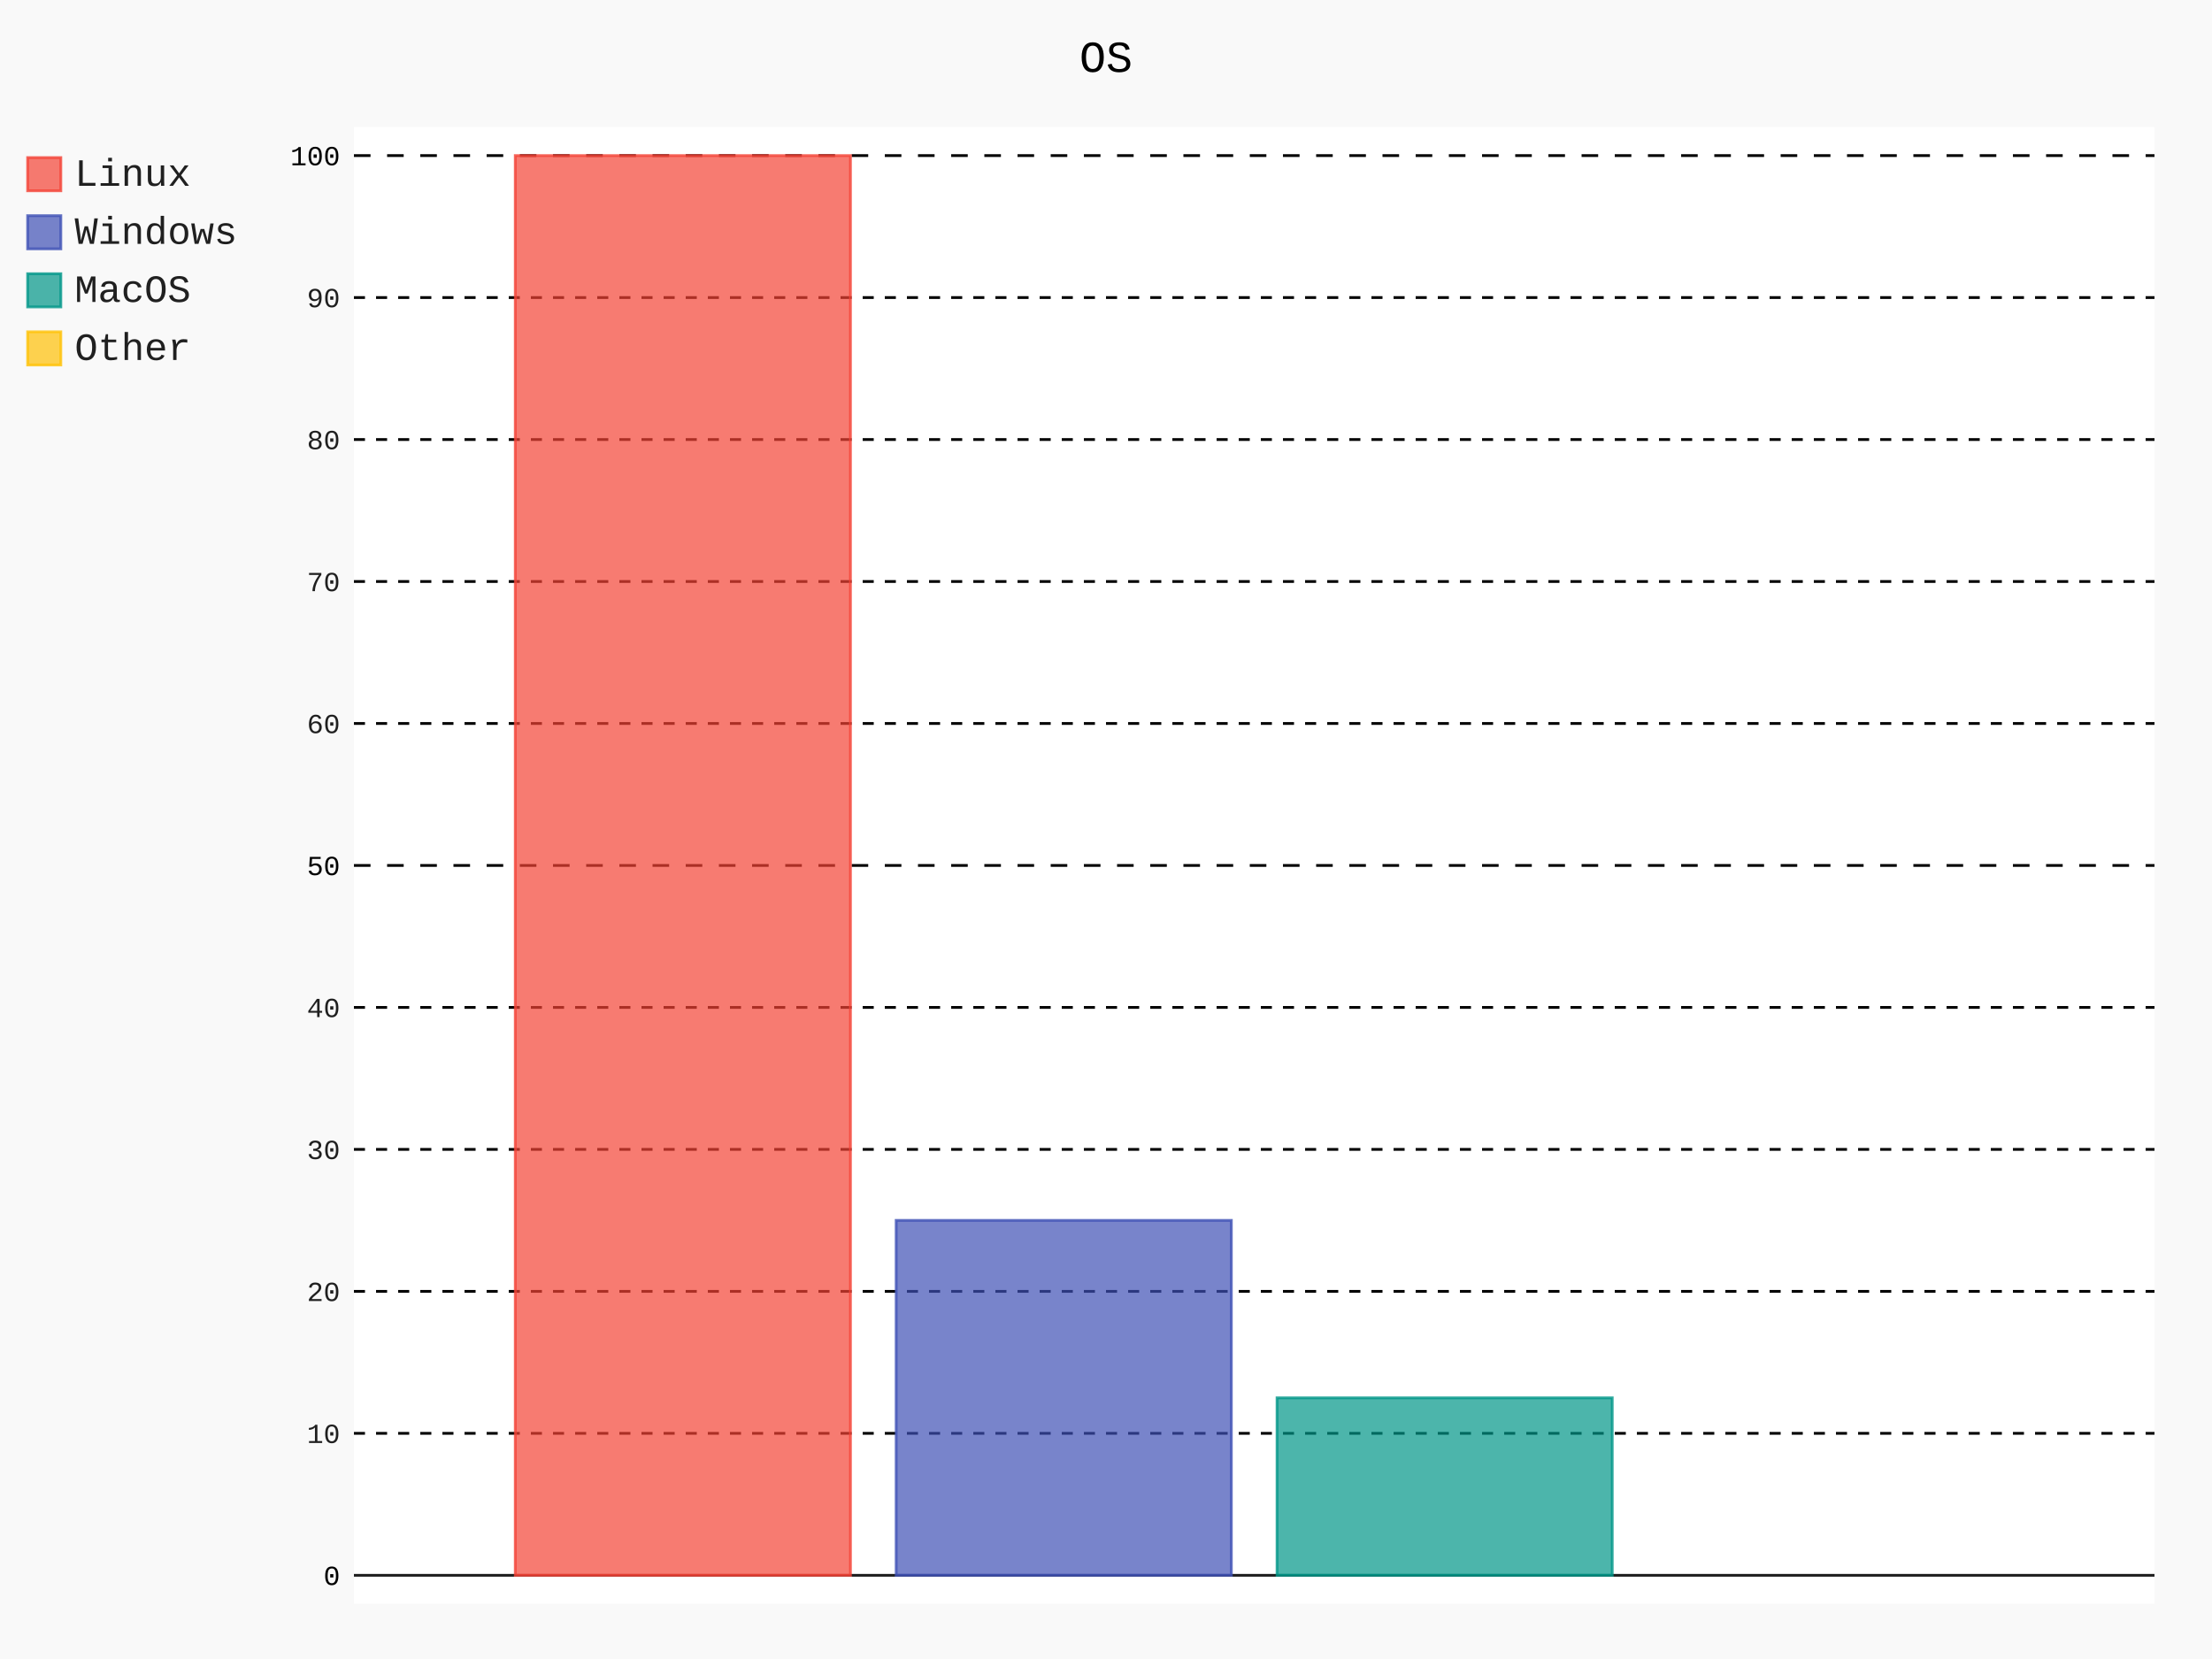
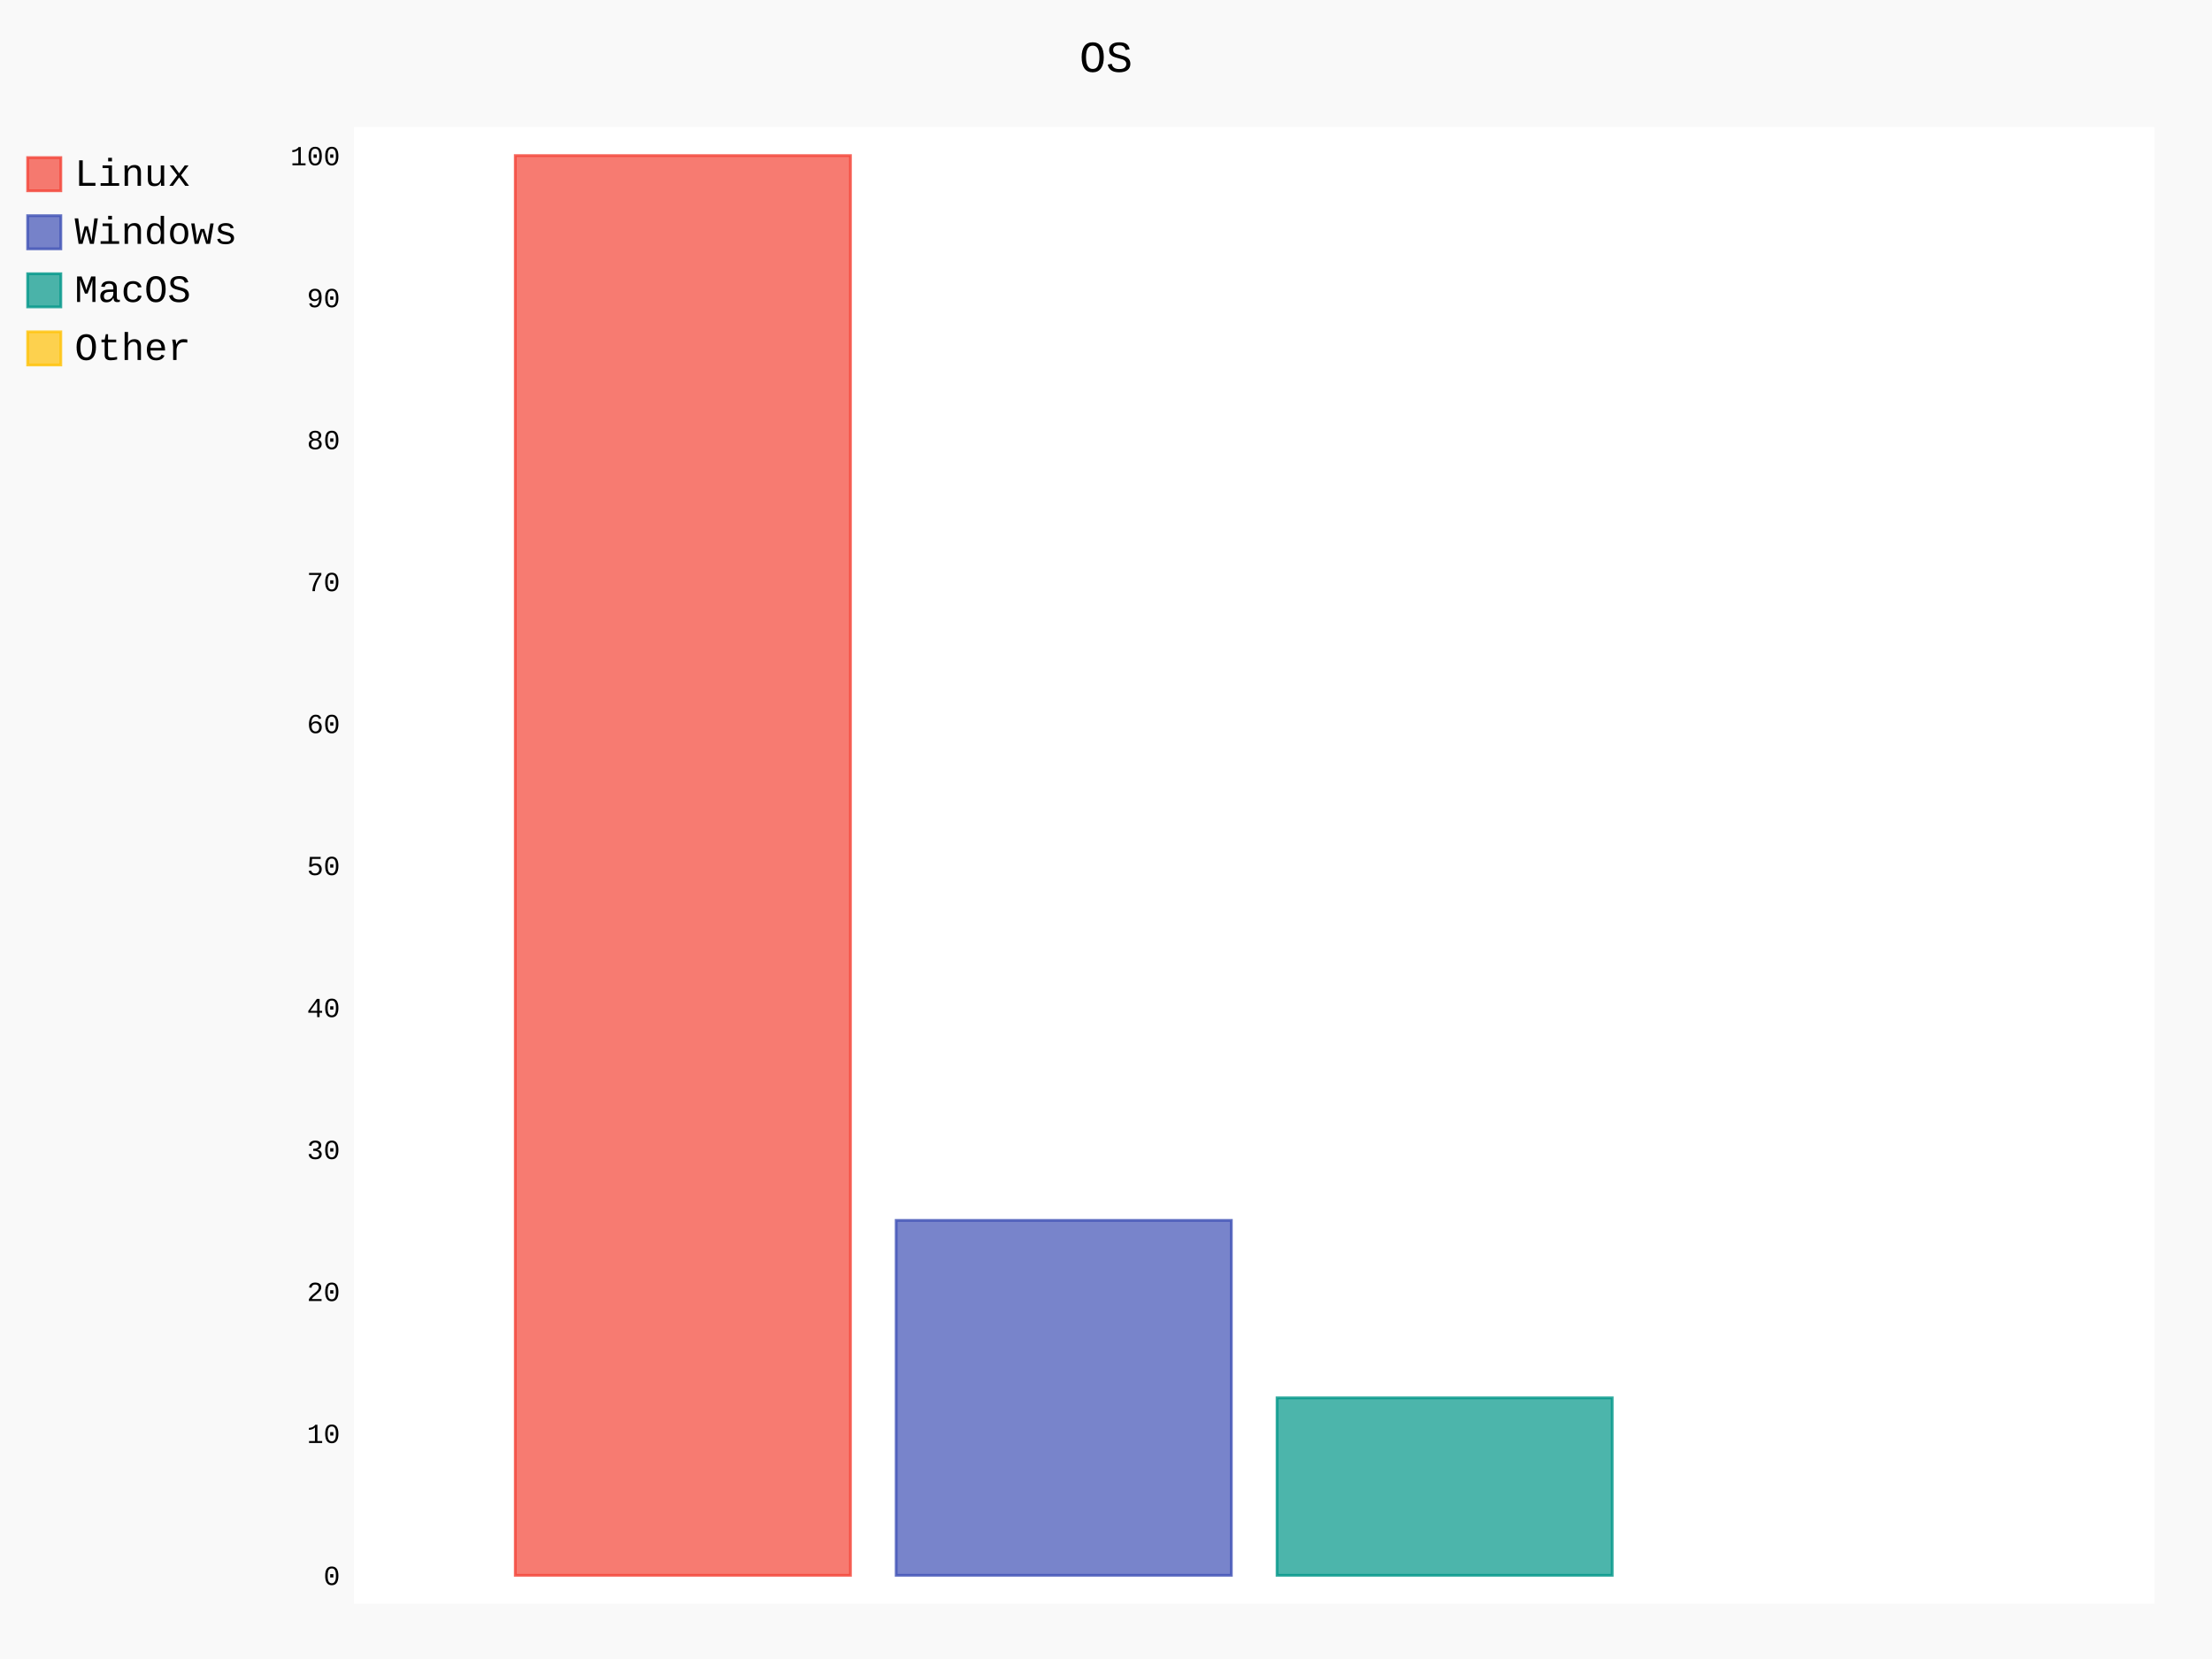
<svg xmlns="http://www.w3.org/2000/svg" id="chart-9f8abfa8-e301-465c-9d92-a8136c33d22e" class="pygal-chart" viewBox="0 0 800 600">
  <defs>
-     <style type="text/css">#chart-9f8abfa8-e301-465c-9d92-a8136c33d22e{-webkit-user-select:none;-webkit-font-smoothing:antialiased;font-family:Consolas,"Liberation Mono",Menlo,Courier,monospace}#chart-9f8abfa8-e301-465c-9d92-a8136c33d22e .title{font-family:Consolas,"Liberation Mono",Menlo,Courier,monospace;font-size:16px}#chart-9f8abfa8-e301-465c-9d92-a8136c33d22e .legends .legend text{font-family:Consolas,"Liberation Mono",Menlo,Courier,monospace;font-size:14px}#chart-9f8abfa8-e301-465c-9d92-a8136c33d22e .axis text{font-family:Consolas,"Liberation Mono",Menlo,Courier,monospace;font-size:10px}#chart-9f8abfa8-e301-465c-9d92-a8136c33d22e .axis text.major{font-family:Consolas,"Liberation Mono",Menlo,Courier,monospace;font-size:10px}#chart-9f8abfa8-e301-465c-9d92-a8136c33d22e .text-overlay text.value{font-family:Consolas,"Liberation Mono",Menlo,Courier,monospace;font-size:16px}#chart-9f8abfa8-e301-465c-9d92-a8136c33d22e .text-overlay text.label{font-family:Consolas,"Liberation Mono",Menlo,Courier,monospace;font-size:10px}#chart-9f8abfa8-e301-465c-9d92-a8136c33d22e .tooltip{font-family:Consolas,"Liberation Mono",Menlo,Courier,monospace;font-size:14px}#chart-9f8abfa8-e301-465c-9d92-a8136c33d22e text.no_data{font-family:Consolas,"Liberation Mono",Menlo,Courier,monospace;font-size:64px}
- #chart-9f8abfa8-e301-465c-9d92-a8136c33d22e{background-color:rgba(249,249,249,1)}#chart-9f8abfa8-e301-465c-9d92-a8136c33d22e path,#chart-9f8abfa8-e301-465c-9d92-a8136c33d22e line,#chart-9f8abfa8-e301-465c-9d92-a8136c33d22e rect,#chart-9f8abfa8-e301-465c-9d92-a8136c33d22e circle{-webkit-transition:150ms;-moz-transition:150ms;transition:150ms}#chart-9f8abfa8-e301-465c-9d92-a8136c33d22e .graph &gt; .background{fill:rgba(249,249,249,1)}#chart-9f8abfa8-e301-465c-9d92-a8136c33d22e .plot &gt; .background{fill:rgba(255,255,255,1)}#chart-9f8abfa8-e301-465c-9d92-a8136c33d22e .graph{fill:rgba(0,0,0,.87)}#chart-9f8abfa8-e301-465c-9d92-a8136c33d22e text.no_data{fill:rgba(0,0,0,1)}#chart-9f8abfa8-e301-465c-9d92-a8136c33d22e .title{fill:rgba(0,0,0,1)}#chart-9f8abfa8-e301-465c-9d92-a8136c33d22e .legends .legend text{fill:rgba(0,0,0,.87)}#chart-9f8abfa8-e301-465c-9d92-a8136c33d22e .legends .legend:hover text{fill:rgba(0,0,0,1)}#chart-9f8abfa8-e301-465c-9d92-a8136c33d22e .axis .line{stroke:rgba(0,0,0,1)}#chart-9f8abfa8-e301-465c-9d92-a8136c33d22e .axis .guide.line{stroke:rgba(0,0,0,.54)}#chart-9f8abfa8-e301-465c-9d92-a8136c33d22e .axis .major.line{stroke:rgba(0,0,0,.87)}#chart-9f8abfa8-e301-465c-9d92-a8136c33d22e .axis text.major{fill:rgba(0,0,0,1)}#chart-9f8abfa8-e301-465c-9d92-a8136c33d22e .axis.y .guides:hover .guide.line,#chart-9f8abfa8-e301-465c-9d92-a8136c33d22e .line-graph .axis.x .guides:hover .guide.line,#chart-9f8abfa8-e301-465c-9d92-a8136c33d22e .stackedline-graph .axis.x .guides:hover .guide.line,#chart-9f8abfa8-e301-465c-9d92-a8136c33d22e .xy-graph .axis.x .guides:hover .guide.line{stroke:rgba(0,0,0,1)}#chart-9f8abfa8-e301-465c-9d92-a8136c33d22e .axis .guides:hover text{fill:rgba(0,0,0,1)}#chart-9f8abfa8-e301-465c-9d92-a8136c33d22e .reactive{fill-opacity:.7;stroke-opacity:.8;stroke-width:1}#chart-9f8abfa8-e301-465c-9d92-a8136c33d22e .ci{stroke:rgba(0,0,0,.87)}#chart-9f8abfa8-e301-465c-9d92-a8136c33d22e .reactive.active,#chart-9f8abfa8-e301-465c-9d92-a8136c33d22e .active .reactive{fill-opacity:.8;stroke-opacity:.9;stroke-width:4}#chart-9f8abfa8-e301-465c-9d92-a8136c33d22e .ci .reactive.active{stroke-width:1.5}#chart-9f8abfa8-e301-465c-9d92-a8136c33d22e .series text{fill:rgba(0,0,0,1)}#chart-9f8abfa8-e301-465c-9d92-a8136c33d22e .tooltip rect{fill:rgba(255,255,255,1);stroke:rgba(0,0,0,1);-webkit-transition:opacity 150ms;-moz-transition:opacity 150ms;transition:opacity 150ms}#chart-9f8abfa8-e301-465c-9d92-a8136c33d22e .tooltip .label{fill:rgba(0,0,0,.87)}#chart-9f8abfa8-e301-465c-9d92-a8136c33d22e .tooltip .label{fill:rgba(0,0,0,.87)}#chart-9f8abfa8-e301-465c-9d92-a8136c33d22e .tooltip .legend{font-size:.8em;fill:rgba(0,0,0,.54)}#chart-9f8abfa8-e301-465c-9d92-a8136c33d22e .tooltip .x_label{font-size:.6em;fill:rgba(0,0,0,1)}#chart-9f8abfa8-e301-465c-9d92-a8136c33d22e .tooltip .xlink{font-size:.5em;text-decoration:underline}#chart-9f8abfa8-e301-465c-9d92-a8136c33d22e .tooltip .value{font-size:1.5em}#chart-9f8abfa8-e301-465c-9d92-a8136c33d22e .bound{font-size:.5em}#chart-9f8abfa8-e301-465c-9d92-a8136c33d22e .max-value{font-size:.75em;fill:rgba(0,0,0,.54)}#chart-9f8abfa8-e301-465c-9d92-a8136c33d22e .map-element{fill:rgba(255,255,255,1);stroke:rgba(0,0,0,.54) !important}#chart-9f8abfa8-e301-465c-9d92-a8136c33d22e .map-element .reactive{fill-opacity:inherit;stroke-opacity:inherit}#chart-9f8abfa8-e301-465c-9d92-a8136c33d22e .color-0,#chart-9f8abfa8-e301-465c-9d92-a8136c33d22e .color-0 a:visited{stroke:#F44336;fill:#F44336}#chart-9f8abfa8-e301-465c-9d92-a8136c33d22e .color-1,#chart-9f8abfa8-e301-465c-9d92-a8136c33d22e .color-1 a:visited{stroke:#3F51B5;fill:#3F51B5}#chart-9f8abfa8-e301-465c-9d92-a8136c33d22e .color-2,#chart-9f8abfa8-e301-465c-9d92-a8136c33d22e .color-2 a:visited{stroke:#009688;fill:#009688}#chart-9f8abfa8-e301-465c-9d92-a8136c33d22e .color-3,#chart-9f8abfa8-e301-465c-9d92-a8136c33d22e .color-3 a:visited{stroke:#FFC107;fill:#FFC107}#chart-9f8abfa8-e301-465c-9d92-a8136c33d22e .text-overlay .color-0 text{fill:black}#chart-9f8abfa8-e301-465c-9d92-a8136c33d22e .text-overlay .color-1 text{fill:black}#chart-9f8abfa8-e301-465c-9d92-a8136c33d22e .text-overlay .color-2 text{fill:black}#chart-9f8abfa8-e301-465c-9d92-a8136c33d22e .text-overlay .color-3 text{fill:black}
- #chart-9f8abfa8-e301-465c-9d92-a8136c33d22e text.no_data{text-anchor:middle}#chart-9f8abfa8-e301-465c-9d92-a8136c33d22e .guide.line{fill:none}#chart-9f8abfa8-e301-465c-9d92-a8136c33d22e .centered{text-anchor:middle}#chart-9f8abfa8-e301-465c-9d92-a8136c33d22e .title{text-anchor:middle}#chart-9f8abfa8-e301-465c-9d92-a8136c33d22e .legends .legend text{fill-opacity:1}#chart-9f8abfa8-e301-465c-9d92-a8136c33d22e .axis.x text{text-anchor:middle}#chart-9f8abfa8-e301-465c-9d92-a8136c33d22e .axis.x:not(.web) text[transform]{text-anchor:start}#chart-9f8abfa8-e301-465c-9d92-a8136c33d22e .axis.x:not(.web) text[transform].backwards{text-anchor:end}#chart-9f8abfa8-e301-465c-9d92-a8136c33d22e .axis.y text{text-anchor:end}#chart-9f8abfa8-e301-465c-9d92-a8136c33d22e .axis.y text[transform].backwards{text-anchor:start}#chart-9f8abfa8-e301-465c-9d92-a8136c33d22e .axis.y2 text{text-anchor:start}#chart-9f8abfa8-e301-465c-9d92-a8136c33d22e .axis.y2 text[transform].backwards{text-anchor:end}#chart-9f8abfa8-e301-465c-9d92-a8136c33d22e .axis .guide.line{stroke-dasharray:4,4;stroke:black}#chart-9f8abfa8-e301-465c-9d92-a8136c33d22e .axis .major.guide.line{stroke-dasharray:6,6;stroke:black}#chart-9f8abfa8-e301-465c-9d92-a8136c33d22e .horizontal .axis.y .guide.line,#chart-9f8abfa8-e301-465c-9d92-a8136c33d22e .horizontal .axis.y2 .guide.line,#chart-9f8abfa8-e301-465c-9d92-a8136c33d22e .vertical .axis.x .guide.line{opacity:0}#chart-9f8abfa8-e301-465c-9d92-a8136c33d22e .horizontal .axis.always_show .guide.line,#chart-9f8abfa8-e301-465c-9d92-a8136c33d22e .vertical .axis.always_show .guide.line{opacity:1 !important}#chart-9f8abfa8-e301-465c-9d92-a8136c33d22e .axis.y .guides:hover .guide.line,#chart-9f8abfa8-e301-465c-9d92-a8136c33d22e .axis.y2 .guides:hover .guide.line,#chart-9f8abfa8-e301-465c-9d92-a8136c33d22e .axis.x .guides:hover .guide.line{opacity:1}#chart-9f8abfa8-e301-465c-9d92-a8136c33d22e .axis .guides:hover text{opacity:1}#chart-9f8abfa8-e301-465c-9d92-a8136c33d22e .nofill{fill:none}#chart-9f8abfa8-e301-465c-9d92-a8136c33d22e .subtle-fill{fill-opacity:.2}#chart-9f8abfa8-e301-465c-9d92-a8136c33d22e .dot{stroke-width:1px;fill-opacity:1;stroke-opacity:1}#chart-9f8abfa8-e301-465c-9d92-a8136c33d22e .dot.active{stroke-width:5px}#chart-9f8abfa8-e301-465c-9d92-a8136c33d22e .dot.negative{fill:transparent}#chart-9f8abfa8-e301-465c-9d92-a8136c33d22e text,#chart-9f8abfa8-e301-465c-9d92-a8136c33d22e tspan{stroke:none !important}#chart-9f8abfa8-e301-465c-9d92-a8136c33d22e .series text.active{opacity:1}#chart-9f8abfa8-e301-465c-9d92-a8136c33d22e .tooltip rect{fill-opacity:.95;stroke-width:.5}#chart-9f8abfa8-e301-465c-9d92-a8136c33d22e .tooltip text{fill-opacity:1}#chart-9f8abfa8-e301-465c-9d92-a8136c33d22e .showable{visibility:hidden}#chart-9f8abfa8-e301-465c-9d92-a8136c33d22e .showable.shown{visibility:visible}#chart-9f8abfa8-e301-465c-9d92-a8136c33d22e .gauge-background{fill:rgba(229,229,229,1);stroke:none}#chart-9f8abfa8-e301-465c-9d92-a8136c33d22e .bg-lines{stroke:rgba(249,249,249,1);stroke-width:2px}</style>
+     <style type="text/css">:root{color-scheme:light dark}#chart-9f8abfa8-e301-465c-9d92-a8136c33d22e{-webkit-user-select:none;-webkit-font-smoothing:antialiased;font-family:Consolas,"Liberation Mono",Menlo,Courier,monospace}#chart-9f8abfa8-e301-465c-9d92-a8136c33d22e .title{font-family:Consolas,"Liberation Mono",Menlo,Courier,monospace;font-size:16px}#chart-9f8abfa8-e301-465c-9d92-a8136c33d22e .legends .legend text{font-family:Consolas,"Liberation Mono",Menlo,Courier,monospace;font-size:14px}#chart-9f8abfa8-e301-465c-9d92-a8136c33d22e .axis text{font-family:Consolas,"Liberation Mono",Menlo,Courier,monospace;font-size:10px}#chart-9f8abfa8-e301-465c-9d92-a8136c33d22e .axis text.major{font-family:Consolas,"Liberation Mono",Menlo,Courier,monospace;font-size:10px}#chart-9f8abfa8-e301-465c-9d92-a8136c33d22e .text-overlay text.value{font-family:Consolas,"Liberation Mono",Menlo,Courier,monospace;font-size:16px}#chart-9f8abfa8-e301-465c-9d92-a8136c33d22e .text-overlay text.label{font-family:Consolas,"Liberation Mono",Menlo,Courier,monospace;font-size:10px}#chart-9f8abfa8-e301-465c-9d92-a8136c33d22e .tooltip{font-family:Consolas,"Liberation Mono",Menlo,Courier,monospace;font-size:14px}#chart-9f8abfa8-e301-465c-9d92-a8136c33d22e text.no_data{font-family:Consolas,"Liberation Mono",Menlo,Courier,monospace;font-size:64px}
+ #chart-9f8abfa8-e301-465c-9d92-a8136c33d22e{background-color:rgba(249,249,249,1)}#chart-9f8abfa8-e301-465c-9d92-a8136c33d22e path,#chart-9f8abfa8-e301-465c-9d92-a8136c33d22e line,#chart-9f8abfa8-e301-465c-9d92-a8136c33d22e rect,#chart-9f8abfa8-e301-465c-9d92-a8136c33d22e circle{-webkit-transition:150ms;-moz-transition:150ms;transition:150ms}#chart-9f8abfa8-e301-465c-9d92-a8136c33d22e .graph &gt; .background{fill:rgba(249,249,249,1)}#chart-9f8abfa8-e301-465c-9d92-a8136c33d22e .plot &gt; .background{fill:rgba(255,255,255,1)}#chart-9f8abfa8-e301-465c-9d92-a8136c33d22e .graph{fill:light-dark(#000d,#fffd)}#chart-9f8abfa8-e301-465c-9d92-a8136c33d22e text.no_data{fill:light-dark(black,white)}#chart-9f8abfa8-e301-465c-9d92-a8136c33d22e .title{fill:light-dark(black,white)}#chart-9f8abfa8-e301-465c-9d92-a8136c33d22e .legends .legend text{fill:light-dark(#000d,#fffd)}#chart-9f8abfa8-e301-465c-9d92-a8136c33d22e .legends .legend:hover text{fill:light-dark(black,white)}#chart-9f8abfa8-e301-465c-9d92-a8136c33d22e .axis .line{stroke:light-dark(black,white)}#chart-9f8abfa8-e301-465c-9d92-a8136c33d22e .axis .guide.line{stroke:light-dark(#000d,#fffd)}#chart-9f8abfa8-e301-465c-9d92-a8136c33d22e .axis .major.line{stroke:light-dark(#000d,#fffd)}#chart-9f8abfa8-e301-465c-9d92-a8136c33d22e .axis text.major{fill:light-dark(black,white)}#chart-9f8abfa8-e301-465c-9d92-a8136c33d22e .axis.y .guides:hover .guide.line,#chart-9f8abfa8-e301-465c-9d92-a8136c33d22e .line-graph .axis.x .guides:hover .guide.line,#chart-9f8abfa8-e301-465c-9d92-a8136c33d22e .stackedline-graph .axis.x .guides:hover .guide.line,#chart-9f8abfa8-e301-465c-9d92-a8136c33d22e .xy-graph .axis.x .guides:hover .guide.line{stroke:light-dark(black,white)}#chart-9f8abfa8-e301-465c-9d92-a8136c33d22e .axis .guides:hover text{fill:light-dark(black,white)}#chart-9f8abfa8-e301-465c-9d92-a8136c33d22e .reactive{fill-opacity:.7;stroke-opacity:.8;stroke-width:1}#chart-9f8abfa8-e301-465c-9d92-a8136c33d22e .ci{stroke:light-dark(#000d,#fffd)}#chart-9f8abfa8-e301-465c-9d92-a8136c33d22e .reactive.active,#chart-9f8abfa8-e301-465c-9d92-a8136c33d22e .active .reactive{fill-opacity:.8;stroke-opacity:.9;stroke-width:4}#chart-9f8abfa8-e301-465c-9d92-a8136c33d22e .ci .reactive.active{stroke-width:1.5}#chart-9f8abfa8-e301-465c-9d92-a8136c33d22e .series text{fill:light-dark(black,white)}#chart-9f8abfa8-e301-465c-9d92-a8136c33d22e .tooltip rect{fill:rgba(255,255,255,1);stroke:light-dark(black,white);-webkit-transition:opacity 150ms;-moz-transition:opacity 150ms;transition:opacity 150ms}#chart-9f8abfa8-e301-465c-9d92-a8136c33d22e .tooltip .label{fill:light-dark(#000d,#fffd)}#chart-9f8abfa8-e301-465c-9d92-a8136c33d22e .tooltip .label{fill:light-dark(#000d,#fffd)}#chart-9f8abfa8-e301-465c-9d92-a8136c33d22e .tooltip .legend{font-size:.8em;fill:light-dark(#000d,#fffd)}#chart-9f8abfa8-e301-465c-9d92-a8136c33d22e .tooltip .x_label{font-size:.6em;fill:light-dark(black,white)}#chart-9f8abfa8-e301-465c-9d92-a8136c33d22e .tooltip .xlink{font-size:.5em;text-decoration:underline}#chart-9f8abfa8-e301-465c-9d92-a8136c33d22e .tooltip .value{font-size:1.5em}#chart-9f8abfa8-e301-465c-9d92-a8136c33d22e .bound{font-size:.5em}#chart-9f8abfa8-e301-465c-9d92-a8136c33d22e .max-value{font-size:.75em;fill:light-dark(#000d,#fffd)}#chart-9f8abfa8-e301-465c-9d92-a8136c33d22e .map-element{fill:rgba(255,255,255,1);stroke:light-dark(#000d,#fffd) !important}#chart-9f8abfa8-e301-465c-9d92-a8136c33d22e .map-element .reactive{fill-opacity:inherit;stroke-opacity:inherit}#chart-9f8abfa8-e301-465c-9d92-a8136c33d22e .color-0,#chart-9f8abfa8-e301-465c-9d92-a8136c33d22e .color-0 a:visited{stroke:#F44336;fill:#F44336}#chart-9f8abfa8-e301-465c-9d92-a8136c33d22e .color-1,#chart-9f8abfa8-e301-465c-9d92-a8136c33d22e .color-1 a:visited{stroke:#3F51B5;fill:#3F51B5}#chart-9f8abfa8-e301-465c-9d92-a8136c33d22e .color-2,#chart-9f8abfa8-e301-465c-9d92-a8136c33d22e .color-2 a:visited{stroke:#009688;fill:#009688}#chart-9f8abfa8-e301-465c-9d92-a8136c33d22e .color-3,#chart-9f8abfa8-e301-465c-9d92-a8136c33d22e .color-3 a:visited{stroke:#FFC107;fill:#FFC107}#chart-9f8abfa8-e301-465c-9d92-a8136c33d22e .text-overlay .color-0 text{fill:black}#chart-9f8abfa8-e301-465c-9d92-a8136c33d22e .text-overlay .color-1 text{fill:black}#chart-9f8abfa8-e301-465c-9d92-a8136c33d22e .text-overlay .color-2 text{fill:black}#chart-9f8abfa8-e301-465c-9d92-a8136c33d22e .text-overlay .color-3 text{fill:black}
+ #chart-9f8abfa8-e301-465c-9d92-a8136c33d22e text.no_data{text-anchor:middle}#chart-9f8abfa8-e301-465c-9d92-a8136c33d22e .guide.line{fill:none}#chart-9f8abfa8-e301-465c-9d92-a8136c33d22e .centered{text-anchor:middle}#chart-9f8abfa8-e301-465c-9d92-a8136c33d22e .title{text-anchor:middle}#chart-9f8abfa8-e301-465c-9d92-a8136c33d22e .legends .legend text{fill-opacity:1}#chart-9f8abfa8-e301-465c-9d92-a8136c33d22e .axis.x text{text-anchor:middle}#chart-9f8abfa8-e301-465c-9d92-a8136c33d22e .axis.x:not(.web) text[transform]{text-anchor:start}#chart-9f8abfa8-e301-465c-9d92-a8136c33d22e .axis.x:not(.web) text[transform].backwards{text-anchor:end}#chart-9f8abfa8-e301-465c-9d92-a8136c33d22e .axis.y text{text-anchor:end}#chart-9f8abfa8-e301-465c-9d92-a8136c33d22e .axis.y text[transform].backwards{text-anchor:start}#chart-9f8abfa8-e301-465c-9d92-a8136c33d22e .axis.y2 text{text-anchor:start}#chart-9f8abfa8-e301-465c-9d92-a8136c33d22e .axis.y2 text[transform].backwards{text-anchor:end}#chart-9f8abfa8-e301-465c-9d92-a8136c33d22e .axis .guide.line{stroke-dasharray:4,4;stroke:light-dark(black,white)}#chart-9f8abfa8-e301-465c-9d92-a8136c33d22e .axis .major.guide.line{stroke-dasharray:6,6;stroke:light-dark(black,white)}#chart-9f8abfa8-e301-465c-9d92-a8136c33d22e .horizontal .axis.y .guide.line,#chart-9f8abfa8-e301-465c-9d92-a8136c33d22e .horizontal .axis.y2 .guide.line,#chart-9f8abfa8-e301-465c-9d92-a8136c33d22e .vertical .axis.x .guide.line{opacity:0}#chart-9f8abfa8-e301-465c-9d92-a8136c33d22e .horizontal .axis.always_show .guide.line,#chart-9f8abfa8-e301-465c-9d92-a8136c33d22e .vertical .axis.always_show .guide.line{opacity:1 !important}#chart-9f8abfa8-e301-465c-9d92-a8136c33d22e .axis.y .guides:hover .guide.line,#chart-9f8abfa8-e301-465c-9d92-a8136c33d22e .axis.y2 .guides:hover .guide.line,#chart-9f8abfa8-e301-465c-9d92-a8136c33d22e .axis.x .guides:hover .guide.line{opacity:1}#chart-9f8abfa8-e301-465c-9d92-a8136c33d22e .axis .guides:hover text{opacity:1}#chart-9f8abfa8-e301-465c-9d92-a8136c33d22e .nofill{fill:none}#chart-9f8abfa8-e301-465c-9d92-a8136c33d22e .subtle-fill{fill-opacity:.2}#chart-9f8abfa8-e301-465c-9d92-a8136c33d22e .dot{stroke-width:1px;fill-opacity:1;stroke-opacity:1}#chart-9f8abfa8-e301-465c-9d92-a8136c33d22e .dot.active{stroke-width:5px}#chart-9f8abfa8-e301-465c-9d92-a8136c33d22e .dot.negative{fill:transparent}#chart-9f8abfa8-e301-465c-9d92-a8136c33d22e text,#chart-9f8abfa8-e301-465c-9d92-a8136c33d22e tspan{stroke:none !important}#chart-9f8abfa8-e301-465c-9d92-a8136c33d22e .series text.active{opacity:1}#chart-9f8abfa8-e301-465c-9d92-a8136c33d22e .tooltip rect{fill-opacity:.95;stroke-width:.5}#chart-9f8abfa8-e301-465c-9d92-a8136c33d22e .tooltip text{fill-opacity:1}#chart-9f8abfa8-e301-465c-9d92-a8136c33d22e .showable{visibility:hidden}#chart-9f8abfa8-e301-465c-9d92-a8136c33d22e .showable.shown{visibility:visible}#chart-9f8abfa8-e301-465c-9d92-a8136c33d22e .gauge-background{fill:rgba(229,229,229,1);stroke:none}#chart-9f8abfa8-e301-465c-9d92-a8136c33d22e .bg-lines{stroke:rgba(249,249,249,1);stroke-width:2px}</style>
  </defs>
  <g class="graph bar-graph vertical">
    <rect x="0" y="0" width="800" height="600" class="background" />
    <g transform="translate(128, 46)" class="plot">
      <rect x="0" y="0" width="651.2" height="534" class="background" />
      <g class="axis y always_show">
        <g class="guides">
          <path d="M0 523.731 h651.2" class="axis major line" />
          <text x="-5" y="527.231" class="major">0</text>
        </g>
        <g class="guides">
          <path d="M0 472.385 h651.2" class="guide line" />
          <text x="-5" y="475.885" class="">10</text>
        </g>
        <g class="guides">
          <path d="M0 421.038 h651.2" class="guide line" />
          <text x="-5" y="424.538" class="">20</text>
        </g>
        <g class="guides">
          <path d="M0 369.692 h651.2" class="guide line" />
          <text x="-5" y="373.192" class="">30</text>
        </g>
        <g class="guides">
          <path d="M0 318.346 h651.2" class="guide line" />
          <text x="-5" y="321.846" class="">40</text>
        </g>
        <g class="guides">
          <path d="M0 267 h651.2" class="major guide line" />
          <text x="-5" y="270.5" class="major">50</text>
        </g>
        <g class="guides">
          <path d="M0 215.654 h651.2" class="guide line" />
          <text x="-5" y="219.154" class="">60</text>
        </g>
        <g class="guides">
          <path d="M0 164.308 h651.2" class="guide line" />
          <text x="-5" y="167.808" class="">70</text>
        </g>
        <g class="guides">
          <path d="M0 112.962 h651.2" class="guide line" />
          <text x="-5" y="116.462" class="">80</text>
        </g>
        <g class="guides">
          <path d="M0 61.615 h651.2" class="guide line" />
          <text x="-5" y="65.115" class="">90</text>
        </g>
        <g class="guides">
          <path d="M0 10.269 h651.2" class="major guide line" />
          <text x="-5" y="13.769" class="major">100</text>
        </g>
      </g>
      <g class="series serie-0 color-0">
        <g class="bars">
          <g class="bar">
            <rect x="58.358" y="10.269" rx="0" ry="0" width="121.223" height="513.462" class="rect reactive tooltip-trigger" />
          </g>
        </g>
      </g>
      <g class="series serie-1 color-1">
        <g class="bars">
          <g class="bar">
            <rect x="196.111" y="395.365" rx="0" ry="0" width="121.223" height="128.365" class="rect reactive tooltip-trigger" />
          </g>
        </g>
      </g>
      <g class="series serie-2 color-2">
        <g class="bars">
          <g class="bar">
            <rect x="333.865" y="459.548" rx="0" ry="0" width="121.223" height="64.183" class="rect reactive tooltip-trigger" />
          </g>
        </g>
      </g>
      <g class="series serie-3 color-3">
        <g class="bars">
          <g class="bar">
            <rect x="471.619" y="523.731" rx="0" ry="0" width="121.223" height="0.0" class="rect reactive tooltip-trigger" />
          </g>
        </g>
      </g>
    </g>
    <g class="titles">
      <text x="400.0" y="26" class="title plot_title">OS</text>
    </g>
    <g transform="translate(128, 46)" class="plot overlay">
      <g class="series serie-0 color-0" />
      <g class="series serie-1 color-1" />
      <g class="series serie-2 color-2" />
      <g class="series serie-3 color-3" />
    </g>
    <g transform="translate(128, 46)" class="plot text-overlay">
      <g class="series serie-0 color-0" />
      <g class="series serie-1 color-1" />
      <g class="series serie-2 color-2" />
      <g class="series serie-3 color-3" />
    </g>
    <g transform="translate(128, 46)" class="plot tooltip-overlay">
      <g transform="translate(0 0)" style="opacity: 0" class="tooltip">
        <rect rx="0" ry="0" width="0" height="0" class="tooltip-box" />
        <g class="text" />
      </g>
    </g>
    <g transform="translate(10, 56)" class="legends">
      <g id="activate-serie-0" class="legend reactive activate-serie">
        <rect x="0.0" y="1.0" width="12" height="12" class="color-0 reactive" />
        <text x="17.0" y="11.2">Linux</text>
      </g>
      <g id="activate-serie-1" class="legend reactive activate-serie">
        <rect x="0.0" y="22.0" width="12" height="12" class="color-1 reactive" />
        <text x="17.0" y="32.2">Windows</text>
      </g>
      <g id="activate-serie-2" class="legend reactive activate-serie">
        <rect x="0.0" y="43.0" width="12" height="12" class="color-2 reactive" />
        <text x="17.0" y="53.2">MacOS</text>
      </g>
      <g id="activate-serie-3" class="legend reactive activate-serie">
        <rect x="0.0" y="64.0" width="12" height="12" class="color-3 reactive" />
        <text x="17.0" y="74.2">Other</text>
      </g>
    </g>
    <g transform="translate(790, 56)" class="legends" />
  </g>
</svg>
